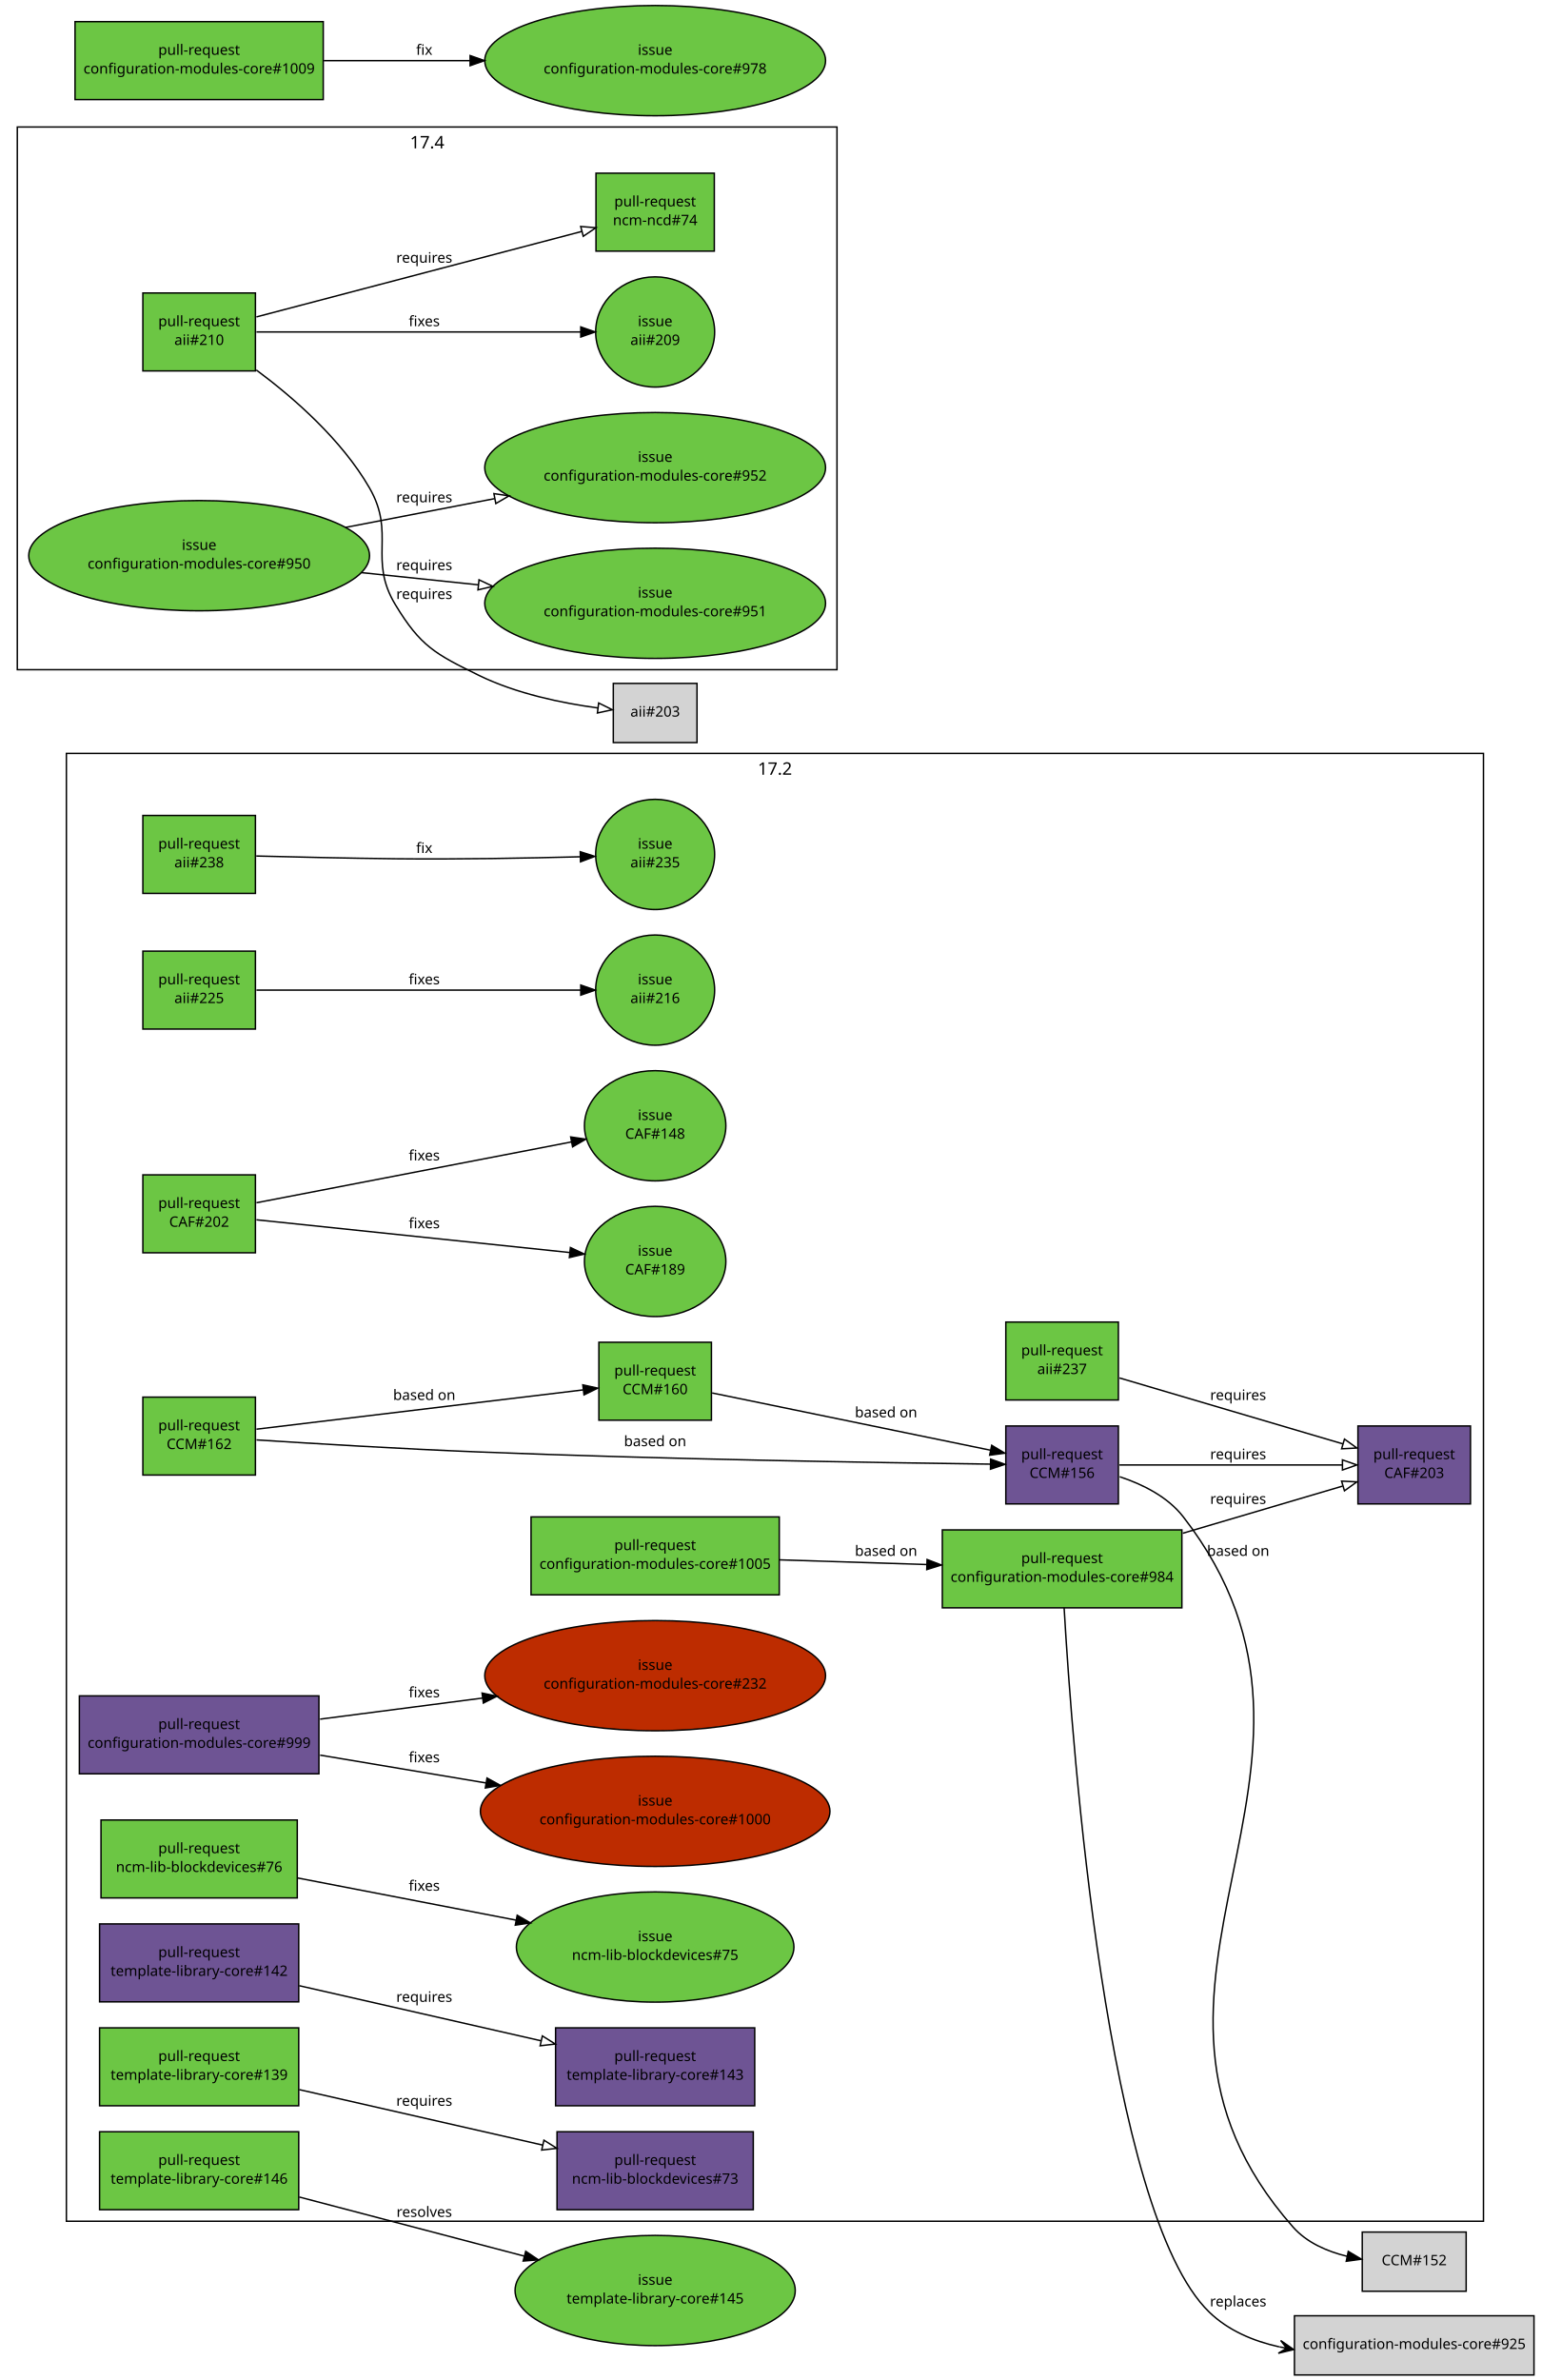
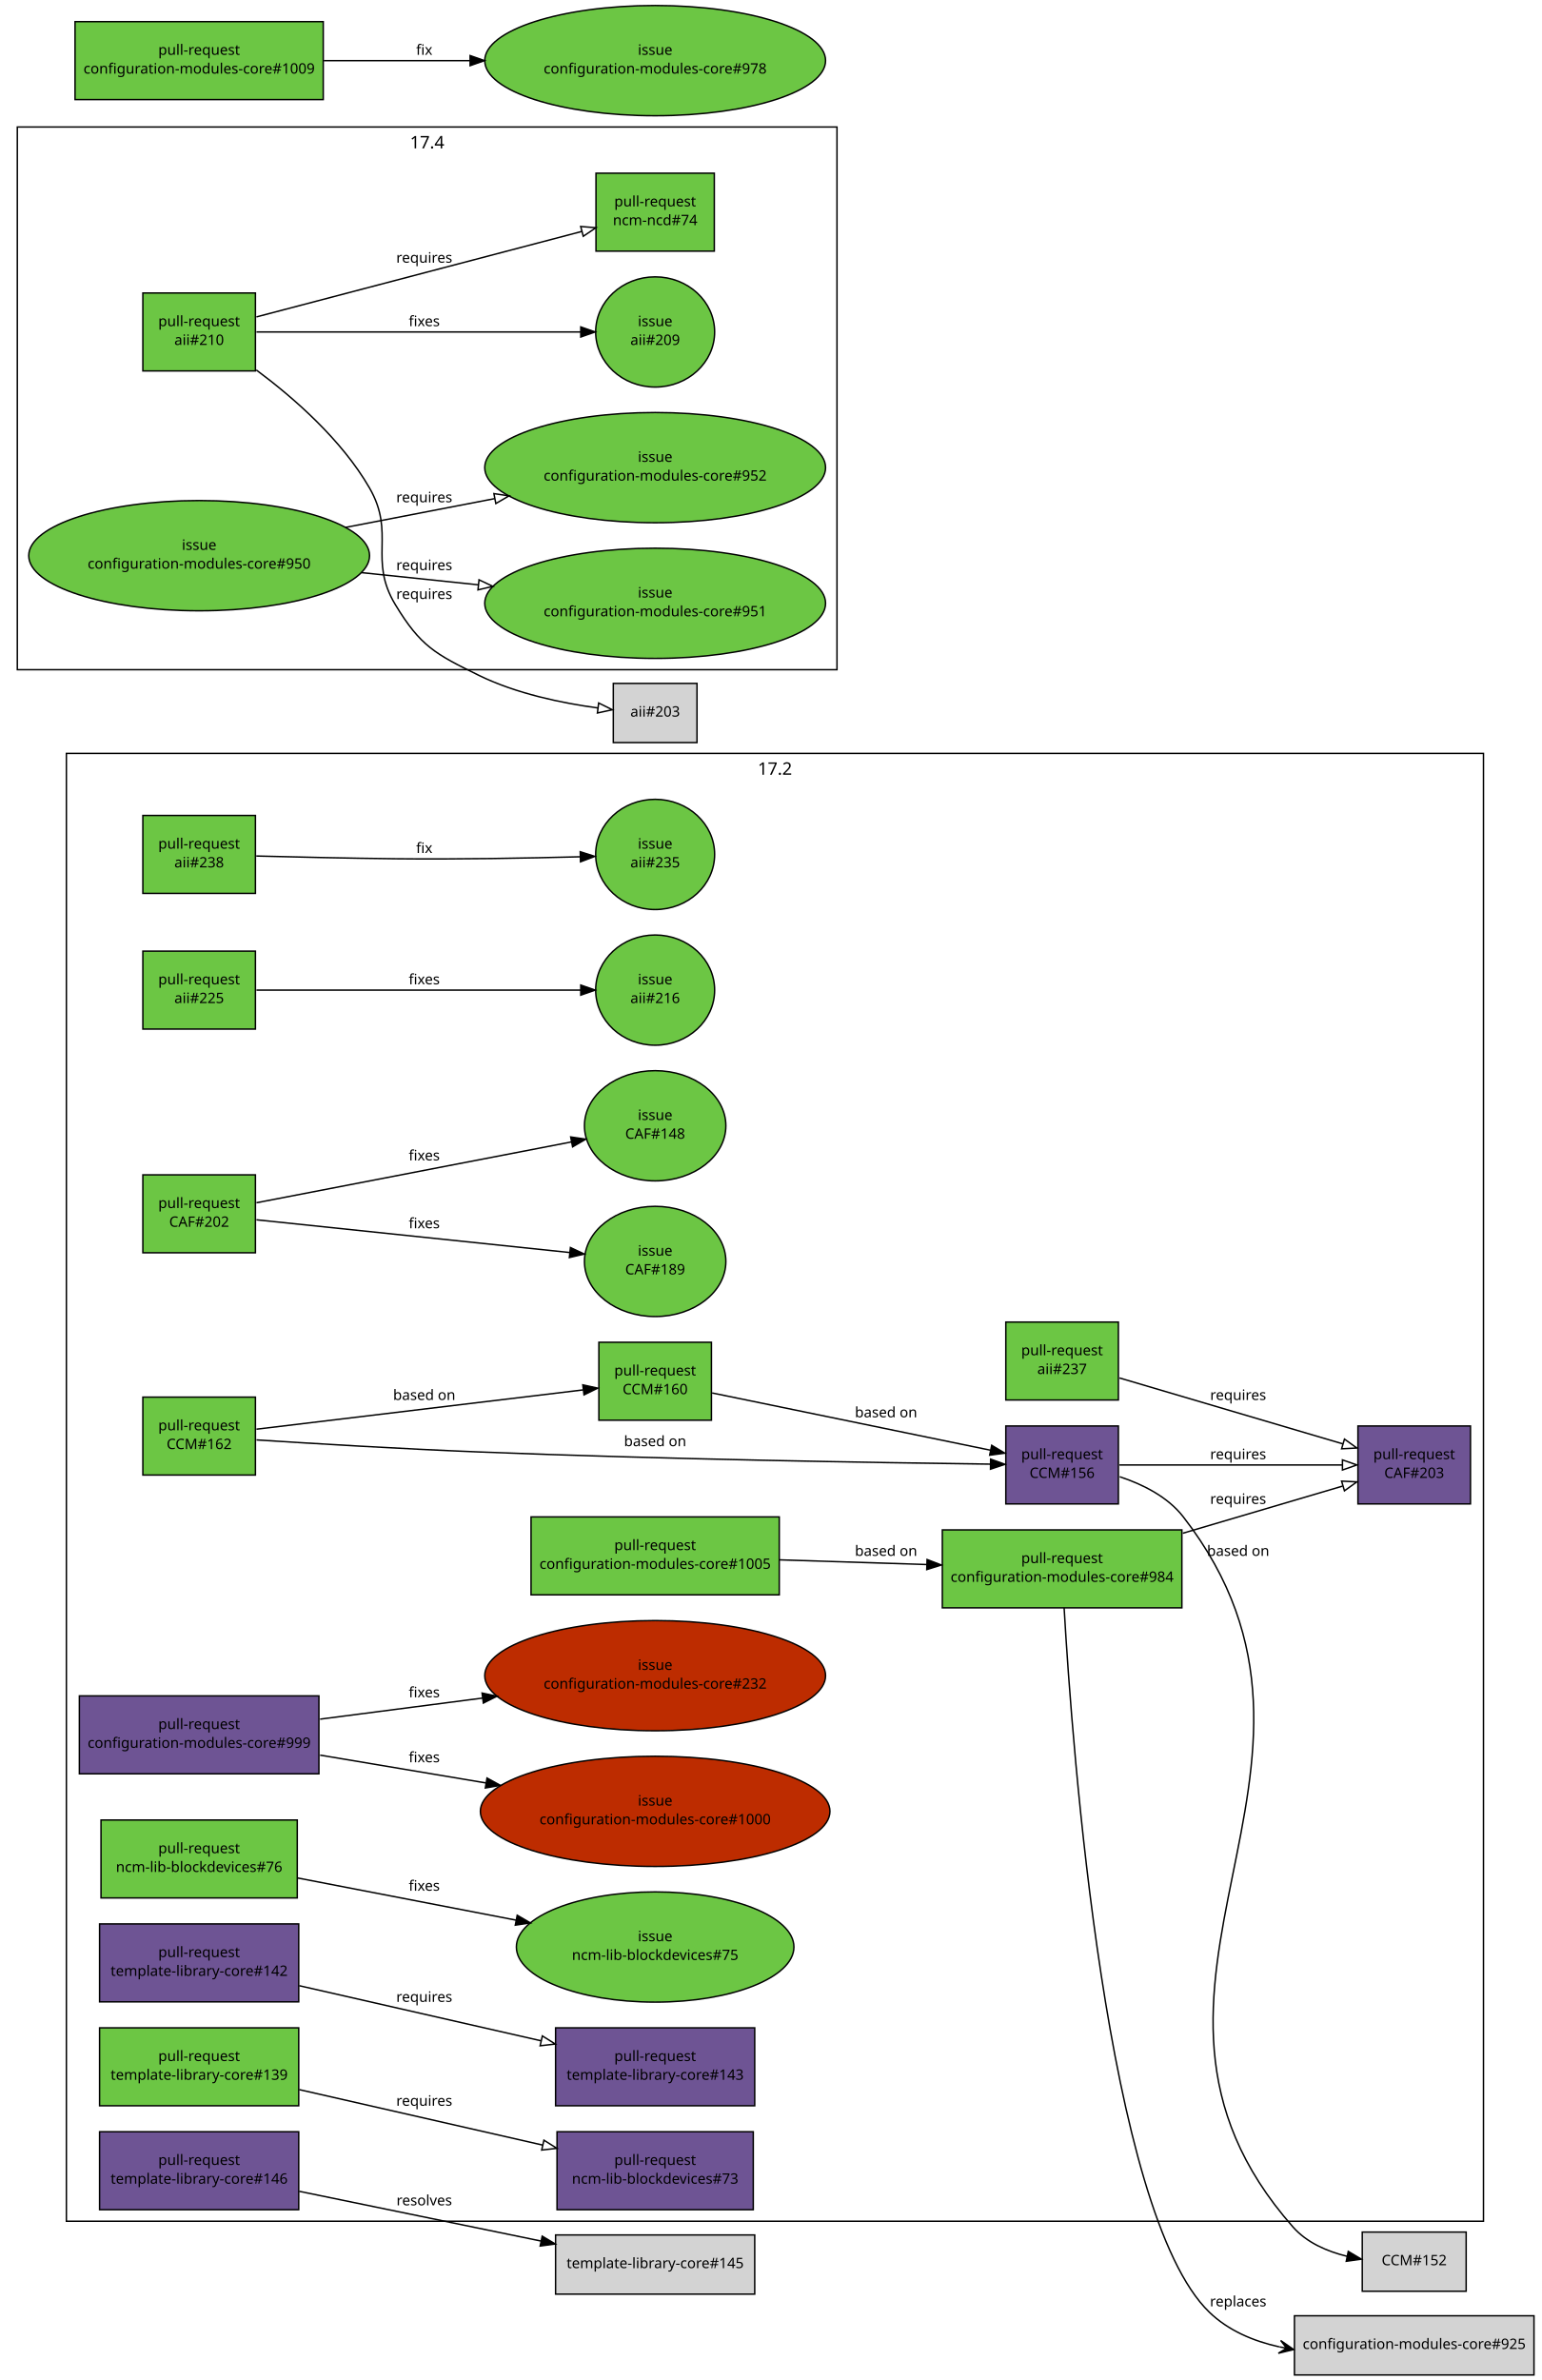
<svg xmlns="http://www.w3.org/2000/svg" xmlns:xlink="http://www.w3.org/1999/xlink" width="1068pt" height="1649pt" viewBox="0.00 0.00 1068.00 1649.00">
  <g id="graph1" class="graph" transform="scale(1 1) rotate(0) translate(4 1645)">
    <polygon fill="white" stroke="white" points="-4,5 -4,-1645 1065,-1645 1065,5 -4,5" />
    <g id="graph2" class="cluster">
      <polygon fill="none" stroke="black" points="42,-106 42,-1123 1024,-1123 1024,-106 42,-106" />
      <text text-anchor="middle" x="533" y="-1108.2" font-family="Sans" font-size="12.00">17.2</text>
    </g>
    <g id="graph5" class="cluster">
      <polygon fill="none" stroke="black" points="8,-1181 8,-1557 576,-1557 576,-1181 8,-1181" />
      <text text-anchor="middle" x="292" y="-1542.2" font-family="Sans" font-size="12.00">17.4</text>
    </g>
    <g id="node1" class="node">
      <a xlink:href="https://github.com/quattor/aii/pull/238" xlink:title="aii-opennebula: Add VM image driver option" target="_parent">
        <polygon fill="#6cc644" stroke="black" points="173,-1080 95,-1080 95,-1026 173,-1026 173,-1080" />
        <text text-anchor="middle" x="134" y="-1057" font-family="Sans" font-size="10.00">pull-request</text>
        <text text-anchor="middle" x="134" y="-1044" font-family="Sans" font-size="10.00">aii#238</text>
      </a>
    </g>
    <g id="node3" class="node">
      <a xlink:href="https://github.com/quattor/aii/issues/235" xlink:title="aii-opennebula: Add qcow2 image support" target="_parent">
        <ellipse fill="#6cc644" stroke="black" cx="450" cy="-1053" rx="41.217" ry="38.184" />
        <text text-anchor="middle" x="450" y="-1057" font-family="Sans" font-size="10.00">issue</text>
        <text text-anchor="middle" x="450" y="-1044" font-family="Sans" font-size="10.00">aii#235</text>
      </a>
    </g>
    <g id="edge2" class="edge">
      <path fill="none" stroke="black" d="M173.571,-1051.9C200.705,-1051.2 237.529,-1050.36 270,-1050 313.094,-1049.52 361.986,-1050.43 397.928,-1051.37" />
      <polygon fill="black" stroke="black" points="398.084,-1054.88 408.175,-1051.65 398.274,-1047.88 398.084,-1054.88" />
      <text text-anchor="middle" x="290" y="-1054" font-family="Sans" font-size="10.00">fix</text>
    </g>
    <g id="node4" class="node">
      <a xlink:href="https://github.com/quattor/aii/pull/237" xlink:title="aii-core: switch to CAF::Download::LWP" target="_parent">
        <polygon fill="#6cc644" stroke="black" points="771,-729 693,-729 693,-675 771,-675 771,-729" />
        <text text-anchor="middle" x="732" y="-706" font-family="Sans" font-size="10.00">pull-request</text>
        <text text-anchor="middle" x="732" y="-693" font-family="Sans" font-size="10.00">aii#237</text>
      </a>
    </g>
    <g id="node6" class="node">
      <a xlink:href="https://github.com/quattor/CAF/pull/203" xlink:title="CAF::Download::LWP: CAF interface for LWP to handle https settings" target="_parent">
        <polygon fill="#6e5494" stroke="black" points="1015,-657 937,-657 937,-603 1015,-603 1015,-657" />
        <text text-anchor="middle" x="976" y="-634" font-family="Sans" font-size="10.00">pull-request</text>
        <text text-anchor="middle" x="976" y="-621" font-family="Sans" font-size="10.00">CAF#203</text>
      </a>
    </g>
    <g id="edge4" class="edge">
      <path fill="none" stroke="black" d="M771.746,-690.272C814.017,-677.798 880.95,-658.048 926.587,-644.581" />
      <polygon fill="none" stroke="black" points="927.671,-647.91 936.271,-641.723 925.689,-641.197 927.671,-647.91" />
      <text text-anchor="middle" x="854" y="-675" font-family="Sans" font-size="10.00">requires</text>
    </g>
    <g id="node7" class="node">
      <a xlink:href="https://github.com/quattor/aii/pull/225" xlink:title="[WIP] Add UEFI support through Grub-based PXE loader" target="_parent">
        <polygon fill="#6cc644" stroke="black" points="173,-986 95,-986 95,-932 173,-932 173,-986" />
        <text text-anchor="middle" x="134" y="-963" font-family="Sans" font-size="10.00">pull-request</text>
        <text text-anchor="middle" x="134" y="-950" font-family="Sans" font-size="10.00">aii#225</text>
      </a>
    </g>
    <g id="node9" class="node">
      <a xlink:href="https://github.com/quattor/aii/issues/216" xlink:title="aii-pxelinux: add support for Grub-based UEFI PXE boot loader" target="_parent">
        <ellipse fill="#6cc644" stroke="black" cx="450" cy="-959" rx="41.217" ry="38.184" />
        <text text-anchor="middle" x="450" y="-963" font-family="Sans" font-size="10.00">issue</text>
        <text text-anchor="middle" x="450" y="-950" font-family="Sans" font-size="10.00">aii#216</text>
      </a>
    </g>
    <g id="edge6" class="edge">
      <path fill="none" stroke="black" d="M173.702,-959C230.622,-959 335.472,-959 398.358,-959" />
      <polygon fill="black" stroke="black" points="398.455,-962.5 408.455,-959 398.455,-955.5 398.455,-962.5" />
      <text text-anchor="middle" x="290" y="-963" font-family="Sans" font-size="10.00">fixes</text>
    </g>
    <g id="node10" class="node">
      <a xlink:href="https://github.com/quattor/aii/pull/210" xlink:title="Shellfe: support active config for plugins" target="_parent">
        <polygon fill="#6cc644" stroke="black" points="173,-1442 95,-1442 95,-1388 173,-1388 173,-1442" />
        <text text-anchor="middle" x="134" y="-1419" font-family="Sans" font-size="10.00">pull-request</text>
        <text text-anchor="middle" x="134" y="-1406" font-family="Sans" font-size="10.00">aii#210</text>
      </a>
    </g>
    <g id="node12" class="node">
      <a xlink:href="https://github.com/quattor/aii/issues/209" xlink:title="support ACTIVE_CONFIG" target="_parent">
        <ellipse fill="#6cc644" stroke="black" cx="450" cy="-1415" rx="41.217" ry="38.184" />
        <text text-anchor="middle" x="450" y="-1419" font-family="Sans" font-size="10.00">issue</text>
        <text text-anchor="middle" x="450" y="-1406" font-family="Sans" font-size="10.00">aii#209</text>
      </a>
    </g>
    <g id="edge8" class="edge">
      <path fill="none" stroke="black" d="M173.702,-1415C230.622,-1415 335.472,-1415 398.358,-1415" />
      <polygon fill="black" stroke="black" points="398.455,-1418.5 408.455,-1415 398.455,-1411.5 398.455,-1418.5" />
      <text text-anchor="middle" x="290" y="-1419" font-family="Sans" font-size="10.00">fixes</text>
    </g>
    <g id="node14" class="node">
      <a xlink:href="https://github.com/quattor/ncm-ncd/pull/74" xlink:title="Set the current active config as an attribute to the component" target="_parent">
        <polygon fill="#6cc644" stroke="black" points="491,-1525 409,-1525 409,-1471 491,-1471 491,-1525" />
        <text text-anchor="middle" x="450" y="-1502" font-family="Sans" font-size="10.00">pull-request</text>
        <text text-anchor="middle" x="450" y="-1489" font-family="Sans" font-size="10.00">ncm-ncd#74</text>
      </a>
    </g>
    <g id="edge10" class="edge">
      <path fill="none" stroke="black" d="M173.702,-1425.43C230.897,-1440.45 336.485,-1468.18 399.266,-1484.67" />
      <polygon fill="none" stroke="black" points="398.399,-1488.07 408.96,-1487.22 400.178,-1481.29 398.399,-1488.07" />
      <text text-anchor="middle" x="290" y="-1463" font-family="Sans" font-size="10.00">requires</text>
    </g>
    <g id="node16" class="node">
      <polygon fill="lightgrey" stroke="black" points="479,-1171.5 421,-1171.5 421,-1130.5 479,-1130.5 479,-1171.5" />
      <text text-anchor="middle" x="450" y="-1148.5" font-family="Sans" font-size="10.00">aii#203</text>
    </g>
    <g id="edge12" class="edge">
      <path fill="none" stroke="black" d="M173.591,-1388.67C199.791,-1369.18 232.75,-1340.3 252,-1307 270.456,-1275.07 250.914,-1257.55 270,-1226 287.465,-1197.13 297.698,-1191.85 328,-1177 353.778,-1164.37 385.572,-1157.84 410.24,-1154.49" />
      <polygon fill="none" stroke="black" points="410.843,-1157.94 420.337,-1153.24 409.983,-1151 410.843,-1157.94" />
      <text text-anchor="middle" x="290" y="-1230" font-family="Sans" font-size="10.00">requires</text>
    </g>
    <g id="node17" class="node">
      <a xlink:href="https://github.com/quattor/CAF/pull/202" xlink:title="FileWriter: use atomic write" target="_parent">
        <polygon fill="#6cc644" stroke="black" points="173,-831 95,-831 95,-777 173,-777 173,-831" />
        <text text-anchor="middle" x="134" y="-808" font-family="Sans" font-size="10.00">pull-request</text>
        <text text-anchor="middle" x="134" y="-795" font-family="Sans" font-size="10.00">CAF#202</text>
      </a>
    </g>
    <g id="node19" class="node">
      <a xlink:href="https://github.com/quattor/CAF/issues/148" xlink:title="CAF::FileWriter updates files in-place" target="_parent">
        <ellipse fill="#6cc644" stroke="black" cx="450" cy="-865" rx="48.998" ry="38.184" />
        <text text-anchor="middle" x="450" y="-869" font-family="Sans" font-size="10.00">issue</text>
        <text text-anchor="middle" x="450" y="-856" font-family="Sans" font-size="10.00">CAF#148</text>
      </a>
    </g>
    <g id="edge14" class="edge">
      <path fill="none" stroke="black" d="M173.702,-811.664C228.773,-822.295 328.709,-841.586 392.099,-853.823" />
      <polygon fill="black" stroke="black" points="391.464,-857.265 401.946,-855.724 392.791,-850.392 391.464,-857.265" />
      <text text-anchor="middle" x="290" y="-841" font-family="Sans" font-size="10.00">fixes</text>
    </g>
    <g id="node21" class="node">
      <a xlink:href="https://github.com/quattor/CAF/issues/189" xlink:title="FileWriter: add diff to history" target="_parent">
        <ellipse fill="#6cc644" stroke="black" cx="450" cy="-771" rx="48.998" ry="38.184" />
        <text text-anchor="middle" x="450" y="-775" font-family="Sans" font-size="10.00">issue</text>
        <text text-anchor="middle" x="450" y="-762" font-family="Sans" font-size="10.00">CAF#189</text>
      </a>
    </g>
    <g id="edge16" class="edge">
      <path fill="none" stroke="black" d="M173.702,-799.854C228.345,-794.147 327.161,-783.828 390.616,-777.201" />
      <polygon fill="black" stroke="black" points="391.289,-780.65 400.872,-776.13 390.562,-773.688 391.289,-780.65" />
      <text text-anchor="middle" x="290" y="-794" font-family="Sans" font-size="10.00">fixes</text>
    </g>
    <g id="node22" class="node">
      <a xlink:href="https://github.com/quattor/CCM/pull/162" xlink:title="Cleanup: move internal modules in subdirectories and remove/integrate util scripts" target="_parent">
        <polygon fill="#6cc644" stroke="black" points="173,-677 95,-677 95,-623 173,-623 173,-677" />
        <text text-anchor="middle" x="134" y="-654" font-family="Sans" font-size="10.00">pull-request</text>
        <text text-anchor="middle" x="134" y="-641" font-family="Sans" font-size="10.00">CCM#162</text>
      </a>
    </g>
    <g id="node24" class="node">
      <a xlink:href="https://github.com/quattor/CCM/pull/160" xlink:title="Switch to 00-tqu" target="_parent">
        <polygon fill="#6cc644" stroke="black" points="489,-715 411,-715 411,-661 489,-661 489,-715" />
        <text text-anchor="middle" x="450" y="-692" font-family="Sans" font-size="10.00">pull-request</text>
        <text text-anchor="middle" x="450" y="-679" font-family="Sans" font-size="10.00">CCM#160</text>
      </a>
    </g>
    <g id="edge18" class="edge">
      <path fill="none" stroke="black" d="M173.702,-654.774C231.172,-661.685 337.501,-674.472 400.168,-682.008" />
      <polygon fill="black" stroke="black" points="399.866,-685.496 410.212,-683.215 400.702,-678.546 399.866,-685.496" />
      <text text-anchor="middle" x="290" y="-675" font-family="Sans" font-size="10.00">based on</text>
    </g>
    <g id="node26" class="node">
      <a xlink:href="https://github.com/quattor/CCM/pull/156" xlink:title="Fetch::Download: switch to CAF::Download::LWP" target="_parent">
        <polygon fill="#6e5494" stroke="black" points="771,-657 693,-657 693,-603 771,-603 771,-657" />
        <text text-anchor="middle" x="732" y="-634" font-family="Sans" font-size="10.00">pull-request</text>
        <text text-anchor="middle" x="732" y="-621" font-family="Sans" font-size="10.00">CCM#156</text>
      </a>
    </g>
    <g id="edge20" class="edge">
      <path fill="none" stroke="black" d="M173.737,-647.346C212.936,-644.823 274.572,-641.109 328,-639 455.545,-633.965 605.859,-631.541 682.154,-630.56" />
      <polygon fill="black" stroke="black" points="682.463,-634.056 692.418,-630.431 682.375,-627.057 682.463,-634.056" />
      <text text-anchor="middle" x="450" y="-643" font-family="Sans" font-size="10.00">based on</text>
    </g>
    <g id="edge22" class="edge">
      <path fill="none" stroke="black" d="M489.508,-679.874C540.024,-669.484 627.514,-651.49 682.444,-640.192" />
      <polygon fill="black" stroke="black" points="683.215,-643.607 692.305,-638.164 681.805,-636.751 683.215,-643.607" />
      <text text-anchor="middle" x="610" y="-663" font-family="Sans" font-size="10.00">based on</text>
    </g>
    <g id="edge24" class="edge">
      <path fill="none" stroke="black" d="M771.746,-630C813.84,-630 880.389,-630 926.012,-630" />
      <polygon fill="none" stroke="black" points="926.271,-633.5 936.271,-630 926.271,-626.5 926.271,-633.5" />
      <text text-anchor="middle" x="854" y="-634" font-family="Sans" font-size="10.00">requires</text>
    </g>
    <g id="node30" class="node">
      <polygon fill="lightgrey" stroke="black" points="1012,-98.5 940,-98.5 940,-57.5 1012,-57.5 1012,-98.5" />
      <text text-anchor="middle" x="976" y="-75.5" font-family="Sans" font-size="10.00">CCM#152</text>
    </g>
    <g id="edge26" class="edge">
      <path fill="none" stroke="black" d="M771.931,-621.83C787.982,-616.534 805.208,-607.917 816,-594 951.585,-419.15 745.626,-267.924 892,-102 901.527,-91.2 915.543,-85.11 929.407,-81.722" />
      <polygon fill="black" stroke="black" points="930.3,-85.112 939.41,-79.703 928.915,-78.251 930.3,-85.112" />
      <text text-anchor="middle" x="854" y="-567" font-family="Sans" font-size="10.00">based on</text>
    </g>
    <g id="node31" class="node">
      <a xlink:href="https://github.com/quattor/configuration-modules-core/pull/1005" xlink:title=" ncm-download: allow_older boolean to allow downloading remote files that are older then current file" target="_parent">
        <polygon fill="#6cc644" stroke="black" points="536,-594 364,-594 364,-540 536,-540 536,-594" />
        <text text-anchor="middle" x="450" y="-571" font-family="Sans" font-size="10.00">pull-request</text>
        <text text-anchor="middle" x="450" y="-558" font-family="Sans" font-size="10.00">configuration-modules-core#1005</text>
      </a>
    </g>
    <g id="node33" class="node">
      <a xlink:href="https://github.com/quattor/configuration-modules-core/pull/984" xlink:title="ncm-download: switch to CAF::Download::LWP" target="_parent">
        <polygon fill="#6cc644" stroke="black" points="815,-585 649,-585 649,-531 815,-531 815,-585" />
        <text text-anchor="middle" x="732" y="-562" font-family="Sans" font-size="10.00">pull-request</text>
        <text text-anchor="middle" x="732" y="-549" font-family="Sans" font-size="10.00">configuration-modules-core#984</text>
      </a>
    </g>
    <g id="edge28" class="edge">
      <path fill="none" stroke="black" d="M536.142,-564.251C568.435,-563.22 605.278,-562.044 638.229,-560.993" />
      <polygon fill="black" stroke="black" points="638.438,-564.488 648.321,-560.671 638.214,-557.491 638.438,-564.488" />
      <text text-anchor="middle" x="610" y="-567" font-family="Sans" font-size="10.00">based on</text>
    </g>
    <g id="edge36" class="edge">
      <path fill="none" stroke="black" d="M815.63,-582.678C852.477,-593.55 894.523,-605.957 926.316,-615.339" />
      <polygon fill="none" stroke="black" points="925.677,-618.8 936.258,-618.273 927.658,-612.086 925.677,-618.8" />
      <text text-anchor="middle" x="854" y="-603" font-family="Sans" font-size="10.00">requires</text>
    </g>
    <g id="node40" class="node">
      <polygon fill="lightgrey" stroke="black" points="1059,-40.5 893,-40.5 893,0.5 1059,0.5 1059,-40.5" />
      <text text-anchor="middle" x="976" y="-17.5" font-family="Sans" font-size="10.00">configuration-modules-core#925</text>
    </g>
    <g id="edge34" class="edge">
      <path fill="none" stroke="black" d="M733.408,-530.9C738.981,-434.712 762.778,-111.775 834,-43 847.188,-30.265 864.488,-22.943 882.458,-18.976" />
      <polygon fill="black" stroke="black" points="892.488,-17.104 883.483,-23.362 887.573,-18.021 882.658,-18.938 882.658,-18.938 882.658,-18.938 887.573,-18.021 881.832,-14.515 892.488,-17.104 892.488,-17.104" />
      <text text-anchor="middle" x="854" y="-47" font-family="Sans" font-size="10.00">replaces</text>
    </g>
    <g id="node34" class="node">
      <a xlink:href="https://github.com/quattor/configuration-modules-core/pull/999" xlink:title="ncm-grub: full overhaul" target="_parent">
        <polygon fill="#6e5494" stroke="black" points="217,-470 51,-470 51,-416 217,-416 217,-470" />
        <text text-anchor="middle" x="134" y="-447" font-family="Sans" font-size="10.00">pull-request</text>
        <text text-anchor="middle" x="134" y="-434" font-family="Sans" font-size="10.00">configuration-modules-core#999</text>
      </a>
    </g>
    <g id="node36" class="node">
      <a xlink:href="https://github.com/quattor/configuration-modules-core/issues/232" xlink:title="ncm-grub: full rewrite needed!" target="_parent">
        <ellipse fill="#bd2c00" stroke="black" cx="450" cy="-484" rx="118.087" ry="38.184" />
        <text text-anchor="middle" x="450" y="-488" font-family="Sans" font-size="10.00">issue</text>
        <text text-anchor="middle" x="450" y="-475" font-family="Sans" font-size="10.00">configuration-modules-core#232</text>
      </a>
    </g>
    <g id="edge30" class="edge">
      <path fill="none" stroke="black" d="M217.853,-453.88C252.345,-458.355 292.934,-463.621 330.446,-468.488" />
      <polygon fill="black" stroke="black" points="330.054,-471.967 340.422,-469.783 330.955,-465.025 330.054,-471.967" />
      <text text-anchor="middle" x="290" y="-469" font-family="Sans" font-size="10.00">fixes</text>
    </g>
    <g id="node38" class="node">
      <a xlink:href="https://github.com/quattor/configuration-modules-core/issues/1000" xlink:title="ncm-grub: drop non-multiboot support" target="_parent">
        <ellipse fill="#bd2c00" stroke="black" cx="450" cy="-390" rx="121.122" ry="38.184" />
        <text text-anchor="middle" x="450" y="-394" font-family="Sans" font-size="10.00">issue</text>
        <text text-anchor="middle" x="450" y="-381" font-family="Sans" font-size="10.00">configuration-modules-core#1000</text>
      </a>
    </g>
    <g id="edge32" class="edge">
      <path fill="none" stroke="black" d="M217.853,-428.936C253.016,-423.038 294.517,-416.078 332.633,-409.685" />
      <polygon fill="black" stroke="black" points="333.48,-413.092 342.763,-407.986 332.322,-406.188 333.48,-413.092" />
      <text text-anchor="middle" x="290" y="-424" font-family="Sans" font-size="10.00">fixes</text>
    </g>
    <g id="node42" class="node">
      <a xlink:href="https://github.com/quattor/configuration-modules-core/issues/950" xlink:title="ncm-spma: Remove support for package groups from yum backends" target="_parent">
        <ellipse fill="#6cc644" stroke="black" cx="134" cy="-1260" rx="118.087" ry="38.184" />
        <text text-anchor="middle" x="134" y="-1264" font-family="Sans" font-size="10.00">issue</text>
        <text text-anchor="middle" x="134" y="-1251" font-family="Sans" font-size="10.00">configuration-modules-core#950</text>
      </a>
    </g>
    <g id="node44" class="node">
      <a xlink:href="https://github.com/quattor/configuration-modules-core/issues/951" xlink:title="ncm-spma (yum): Remove support for package groups" target="_parent">
        <ellipse fill="#6cc644" stroke="black" cx="450" cy="-1227" rx="118.087" ry="38.184" />
        <text text-anchor="middle" x="450" y="-1231" font-family="Sans" font-size="10.00">issue</text>
        <text text-anchor="middle" x="450" y="-1218" font-family="Sans" font-size="10.00">configuration-modules-core#951</text>
      </a>
    </g>
    <g id="edge38" class="edge">
      <path fill="none" stroke="black" d="M246.3,-1248.27C272.569,-1245.53 300.682,-1242.59 327.376,-1239.81" />
      <polygon fill="none" stroke="black" points="327.948,-1243.27 337.53,-1238.75 327.221,-1236.3 327.948,-1243.27" />
      <text text-anchor="middle" x="290" y="-1250" font-family="Sans" font-size="10.00">requires</text>
    </g>
    <g id="node46" class="node">
      <a xlink:href="https://github.com/quattor/configuration-modules-core/issues/952" xlink:title="ncm-spma (yumng): Remove support for package groups" target="_parent">
        <ellipse fill="#6cc644" stroke="black" cx="450" cy="-1321" rx="118.087" ry="38.184" />
        <text text-anchor="middle" x="450" y="-1325" font-family="Sans" font-size="10.00">issue</text>
        <text text-anchor="middle" x="450" y="-1312" font-family="Sans" font-size="10.00">configuration-modules-core#952</text>
      </a>
    </g>
    <g id="edge40" class="edge">
      <path fill="none" stroke="black" d="M235.288,-1279.55C268.314,-1285.93 305.151,-1293.04 338.859,-1299.55" />
      <polygon fill="none" stroke="black" points="338.261,-1302.99 348.743,-1301.45 339.588,-1296.12 338.261,-1302.99" />
      <text text-anchor="middle" x="290" y="-1297" font-family="Sans" font-size="10.00">requires</text>
    </g>
    <g id="node47" class="node">
      <a xlink:href="https://github.com/quattor/configuration-modules-core/pull/1009" xlink:title="ncm-opennebula: Opennebula refactoring and AII code (WIP)" target="_parent">
        <polygon fill="#6cc644" stroke="black" points="220,-1630 48,-1630 48,-1576 220,-1576 220,-1630" />
        <text text-anchor="middle" x="134" y="-1607" font-family="Sans" font-size="10.00">pull-request</text>
        <text text-anchor="middle" x="134" y="-1594" font-family="Sans" font-size="10.00">configuration-modules-core#1009</text>
      </a>
    </g>
    <g id="node49" class="node">
      <a xlink:href="https://github.com/quattor/configuration-modules-core/issues/978" xlink:title="ncm-opennebula: include ONE AII code and refactoring" target="_parent">
        <ellipse fill="#6cc644" stroke="black" cx="450" cy="-1603" rx="118.087" ry="38.184" />
        <text text-anchor="middle" x="450" y="-1607" font-family="Sans" font-size="10.00">issue</text>
        <text text-anchor="middle" x="450" y="-1594" font-family="Sans" font-size="10.00">configuration-modules-core#978</text>
      </a>
    </g>
    <g id="edge42" class="edge">
      <path fill="none" stroke="black" d="M220.348,-1603C251.617,-1603 287.635,-1603 321.735,-1603" />
      <polygon fill="black" stroke="black" points="321.772,-1606.5 331.772,-1603 321.771,-1599.5 321.772,-1606.5" />
      <text text-anchor="middle" x="290" y="-1607" font-family="Sans" font-size="10.00">fix</text>
    </g>
    <g id="node50" class="node">
      <a xlink:href="https://github.com/quattor/ncm-lib-blockdevices/pull/76" xlink:title="LV: force lvconvert by passing -y" target="_parent">
        <polygon fill="#6cc644" stroke="black" points="202,-384 66,-384 66,-330 202,-330 202,-384" />
        <text text-anchor="middle" x="134" y="-361" font-family="Sans" font-size="10.00">pull-request</text>
        <text text-anchor="middle" x="134" y="-348" font-family="Sans" font-size="10.00">ncm-lib-blockdevices#76</text>
      </a>
    </g>
    <g id="node52" class="node">
      <a xlink:href="https://github.com/quattor/ncm-lib-blockdevices/issues/75" xlink:title="lvconvert requires -y option" target="_parent">
        <ellipse fill="#6cc644" stroke="black" cx="450" cy="-296" rx="96.166" ry="38.184" />
        <text text-anchor="middle" x="450" y="-300" font-family="Sans" font-size="10.00">issue</text>
        <text text-anchor="middle" x="450" y="-287" font-family="Sans" font-size="10.00">ncm-lib-blockdevices#75</text>
      </a>
    </g>
    <g id="edge44" class="edge">
      <path fill="none" stroke="black" d="M202.178,-343.839C246.396,-335.303 304.668,-324.055 353.597,-314.609" />
      <polygon fill="black" stroke="black" points="354.413,-318.017 363.569,-312.685 353.087,-311.143 354.413,-318.017" />
      <text text-anchor="middle" x="290" y="-335" font-family="Sans" font-size="10.00">fixes</text>
    </g>
    <g id="node53" class="node">
      <a xlink:href="https://github.com/quattor/template-library-core/pull/146" xlink:title="Remove /system/oldnames from schema" target="_parent">
-         <polygon fill="#6cc644" stroke="black" points="203,-168 65,-168 65,-114 203,-114 203,-168" />
+         <polygon fill="#6e5494" stroke="black" points="203,-168 65,-168 65,-114 203,-114 203,-168" />
        <text text-anchor="middle" x="134" y="-145" font-family="Sans" font-size="10.00">pull-request</text>
        <text text-anchor="middle" x="134" y="-132" font-family="Sans" font-size="10.00">template-library-core#146</text>
      </a>
    </g>
    <g id="node55" class="node">
-       <a xlink:href="https://github.com/quattor/template-library-core/issues/145" xlink:title="What is oldnames intended for?" target="_parent">
-         <ellipse fill="#6cc644" stroke="black" cx="450" cy="-58" rx="97.08" ry="38.184" />
-         <text text-anchor="middle" x="450" y="-62" font-family="Sans" font-size="10.00">issue</text>
-         <text text-anchor="middle" x="450" y="-49" font-family="Sans" font-size="10.00">template-library-core#145</text>
-       </a>
+       <polygon fill="lightgrey" stroke="black" points="519,-96.5 381,-96.5 381,-55.5 519,-55.5 519,-96.5" />
+       <text text-anchor="middle" x="450" y="-73.5" font-family="Sans" font-size="10.00">template-library-core#145</text>
    </g>
    <g id="edge46" class="edge">
-       <path fill="none" stroke="black" d="M203.348,-122.785C249.165,-110.751 309.687,-94.854 359.313,-81.82" />
-       <polygon fill="black" stroke="black" points="360.303,-85.179 369.085,-79.253 358.524,-78.408 360.303,-85.179" />
-       <text text-anchor="middle" x="290" y="-109" font-family="Sans" font-size="10.00">resolves</text>
+       <path fill="none" stroke="black" d="M203.348,-126.735C252.742,-116.575 319.226,-102.9 370.724,-92.307" />
+       <polygon fill="black" stroke="black" points="371.724,-95.674 380.814,-90.231 370.314,-88.818 371.724,-95.674" />
+       <text text-anchor="middle" x="290" y="-117" font-family="Sans" font-size="10.00">resolves</text>
    </g>
    <g id="node56" class="node">
      <a xlink:href="https://github.com/quattor/template-library-core/pull/142" xlink:title="Add structures to model operating system information" target="_parent">
        <polygon fill="#6e5494" stroke="black" points="203,-312 65,-312 65,-258 203,-258 203,-312" />
        <text text-anchor="middle" x="134" y="-289" font-family="Sans" font-size="10.00">pull-request</text>
        <text text-anchor="middle" x="134" y="-276" font-family="Sans" font-size="10.00">template-library-core#142</text>
      </a>
    </g>
    <g id="node58" class="node">
      <a xlink:href="https://github.com/quattor/template-library-core/pull/143" xlink:title="Add CPU architecture type definition" target="_parent">
        <polygon fill="#6e5494" stroke="black" points="519,-240 381,-240 381,-186 519,-186 519,-240" />
        <text text-anchor="middle" x="450" y="-217" font-family="Sans" font-size="10.00">pull-request</text>
        <text text-anchor="middle" x="450" y="-204" font-family="Sans" font-size="10.00">template-library-core#143</text>
      </a>
    </g>
    <g id="edge48" class="edge">
      <path fill="none" stroke="black" d="M203.348,-269.199C252.844,-257.922 319.504,-242.733 371.046,-230.99" />
      <polygon fill="none" stroke="black" points="371.842,-234.398 380.814,-228.764 370.287,-227.573 371.842,-234.398" />
      <text text-anchor="middle" x="290" y="-258" font-family="Sans" font-size="10.00">requires</text>
    </g>
    <g id="node59" class="node">
      <a xlink:href="https://github.com/quattor/template-library-core/pull/139" xlink:title="blockdevices: add correctness check configuration to physical devices" target="_parent">
        <polygon fill="#6cc644" stroke="black" points="203,-240 65,-240 65,-186 203,-186 203,-240" />
        <text text-anchor="middle" x="134" y="-217" font-family="Sans" font-size="10.00">pull-request</text>
        <text text-anchor="middle" x="134" y="-204" font-family="Sans" font-size="10.00">template-library-core#139</text>
      </a>
    </g>
    <g id="node61" class="node">
      <a xlink:href="https://github.com/quattor/ncm-lib-blockdevices/pull/73" xlink:title="Blockdevices: determine correct disksize using integers (not floats) in bash" target="_parent">
        <polygon fill="#6e5494" stroke="black" points="518,-168 382,-168 382,-114 518,-114 518,-168" />
        <text text-anchor="middle" x="450" y="-145" font-family="Sans" font-size="10.00">pull-request</text>
        <text text-anchor="middle" x="450" y="-132" font-family="Sans" font-size="10.00">ncm-lib-blockdevices#73</text>
      </a>
    </g>
    <g id="edge50" class="edge">
      <path fill="none" stroke="black" d="M203.348,-197.199C253.186,-185.844 320.424,-170.524 372.11,-158.747" />
      <polygon fill="none" stroke="black" points="372.928,-162.15 381.901,-156.516 371.373,-155.325 372.928,-162.15" />
      <text text-anchor="middle" x="290" y="-186" font-family="Sans" font-size="10.00">requires</text>
    </g>
  </g>
</svg>
